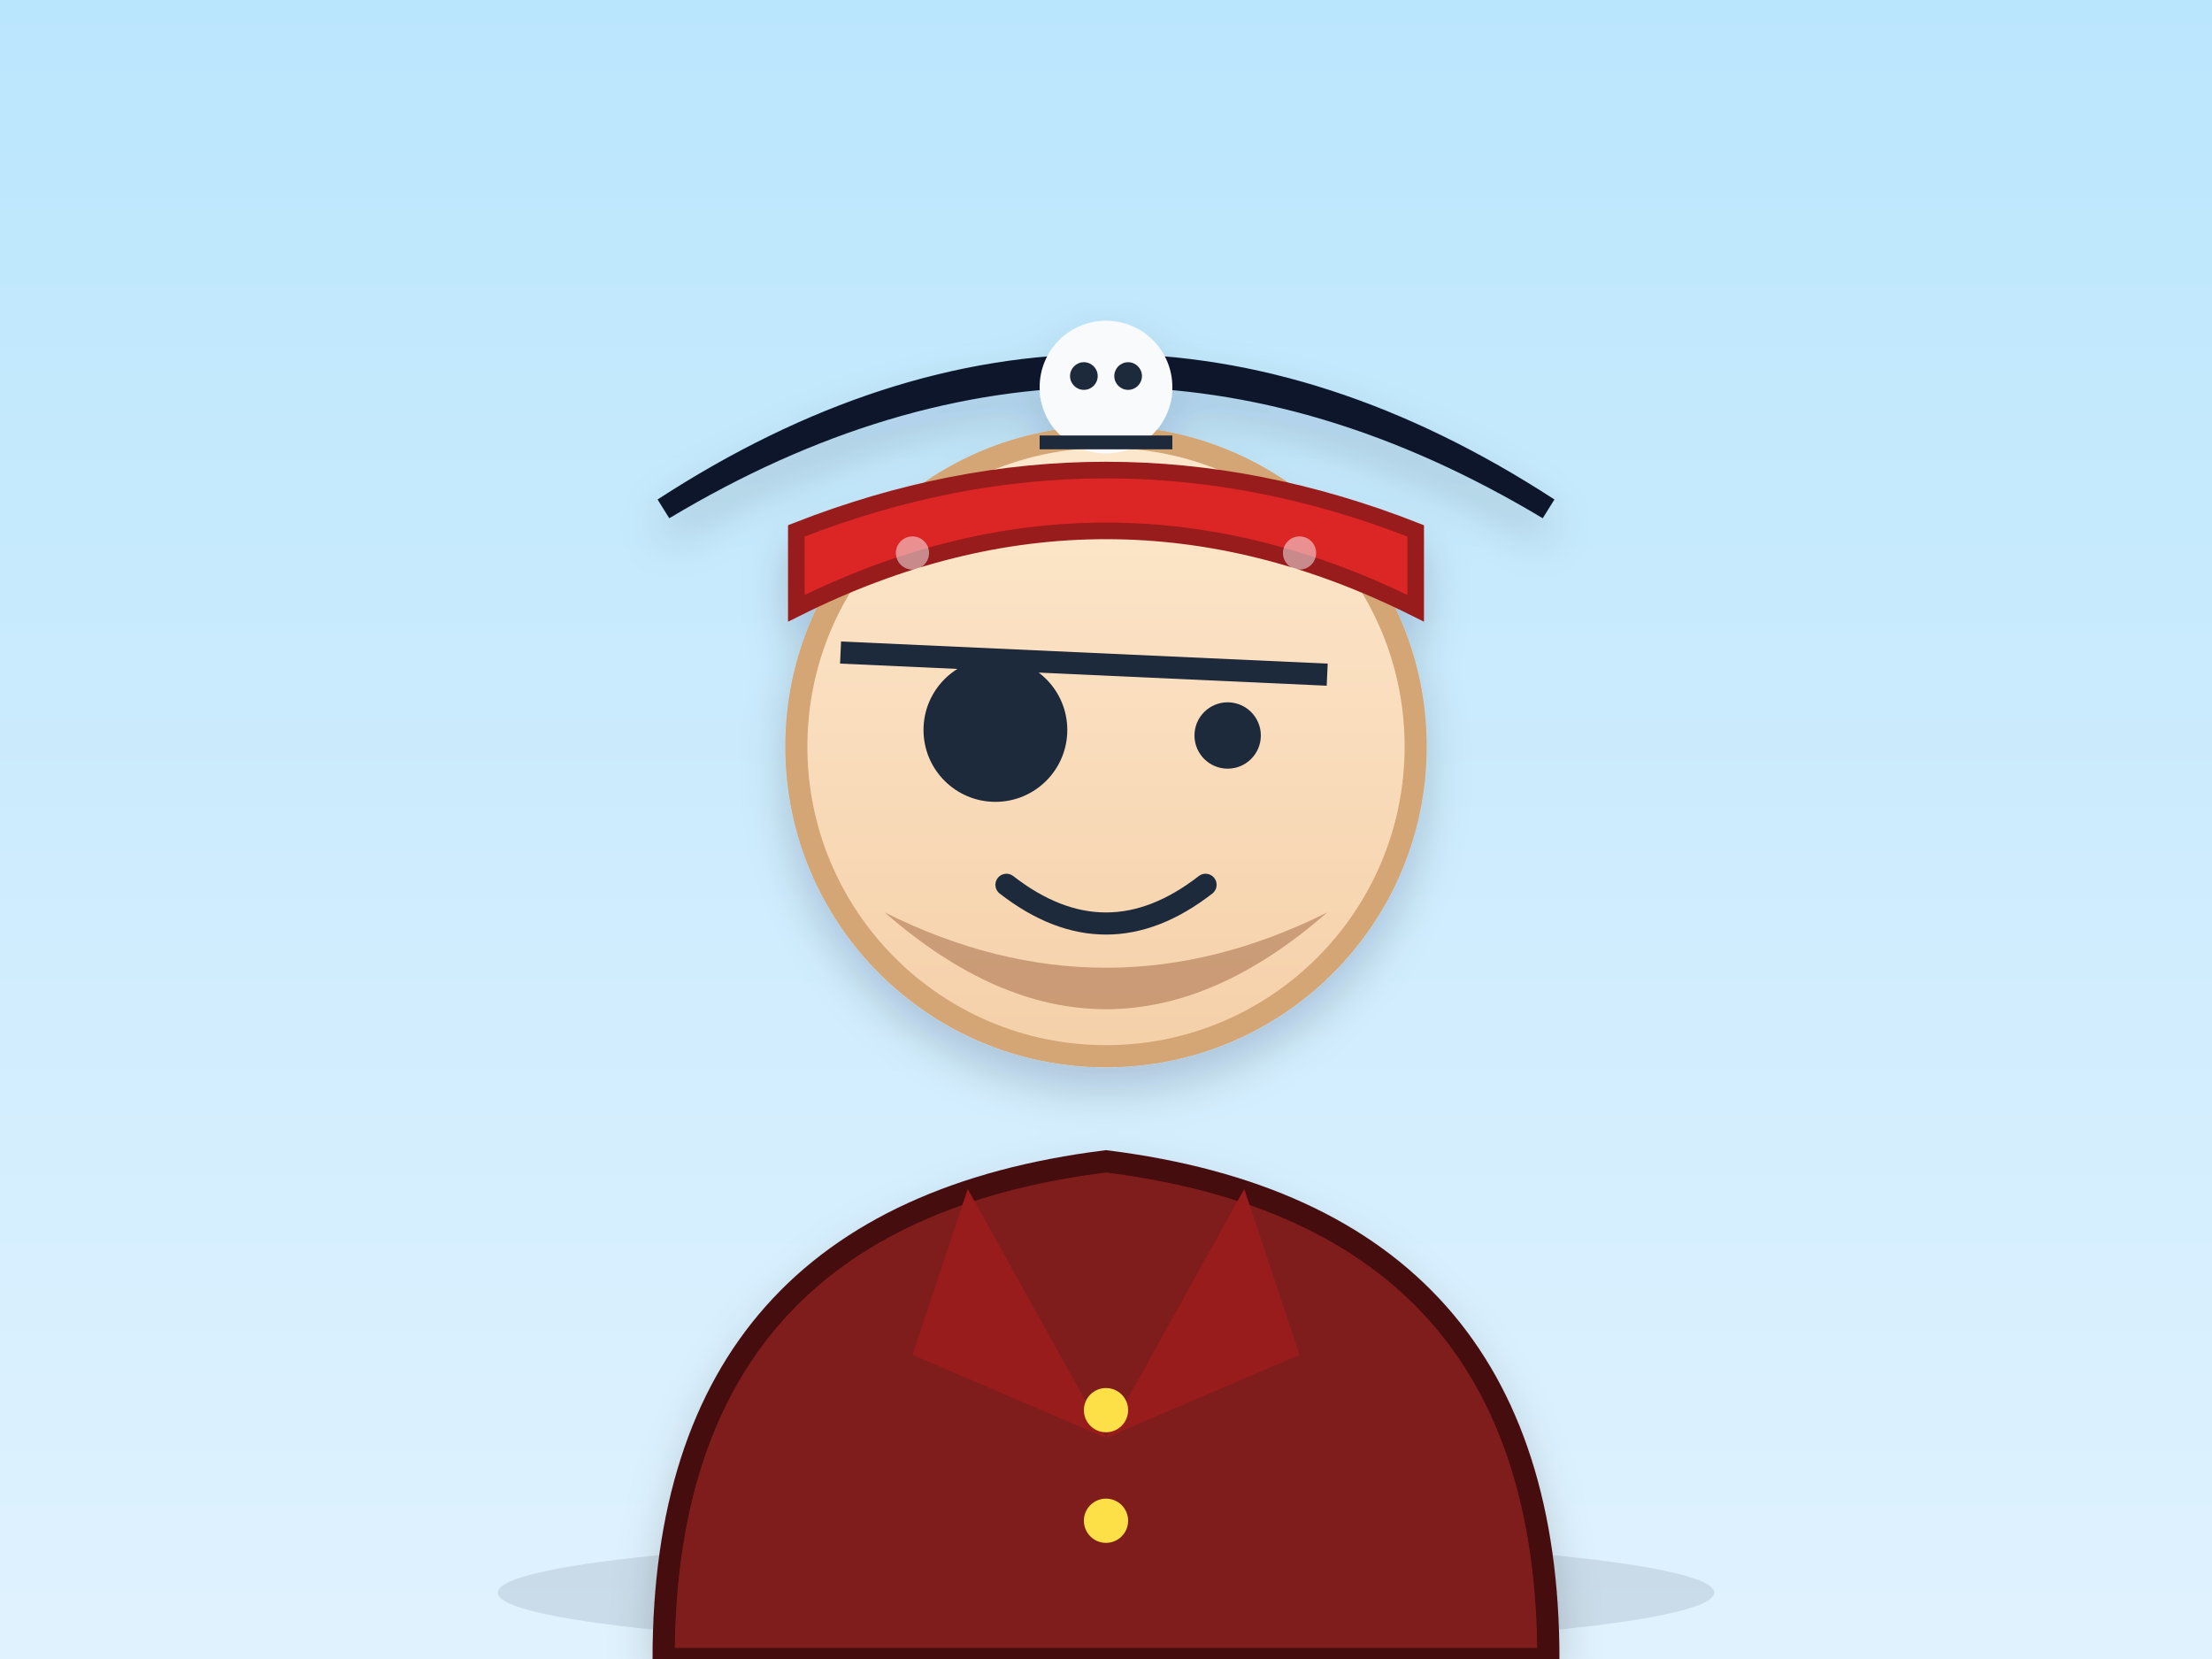
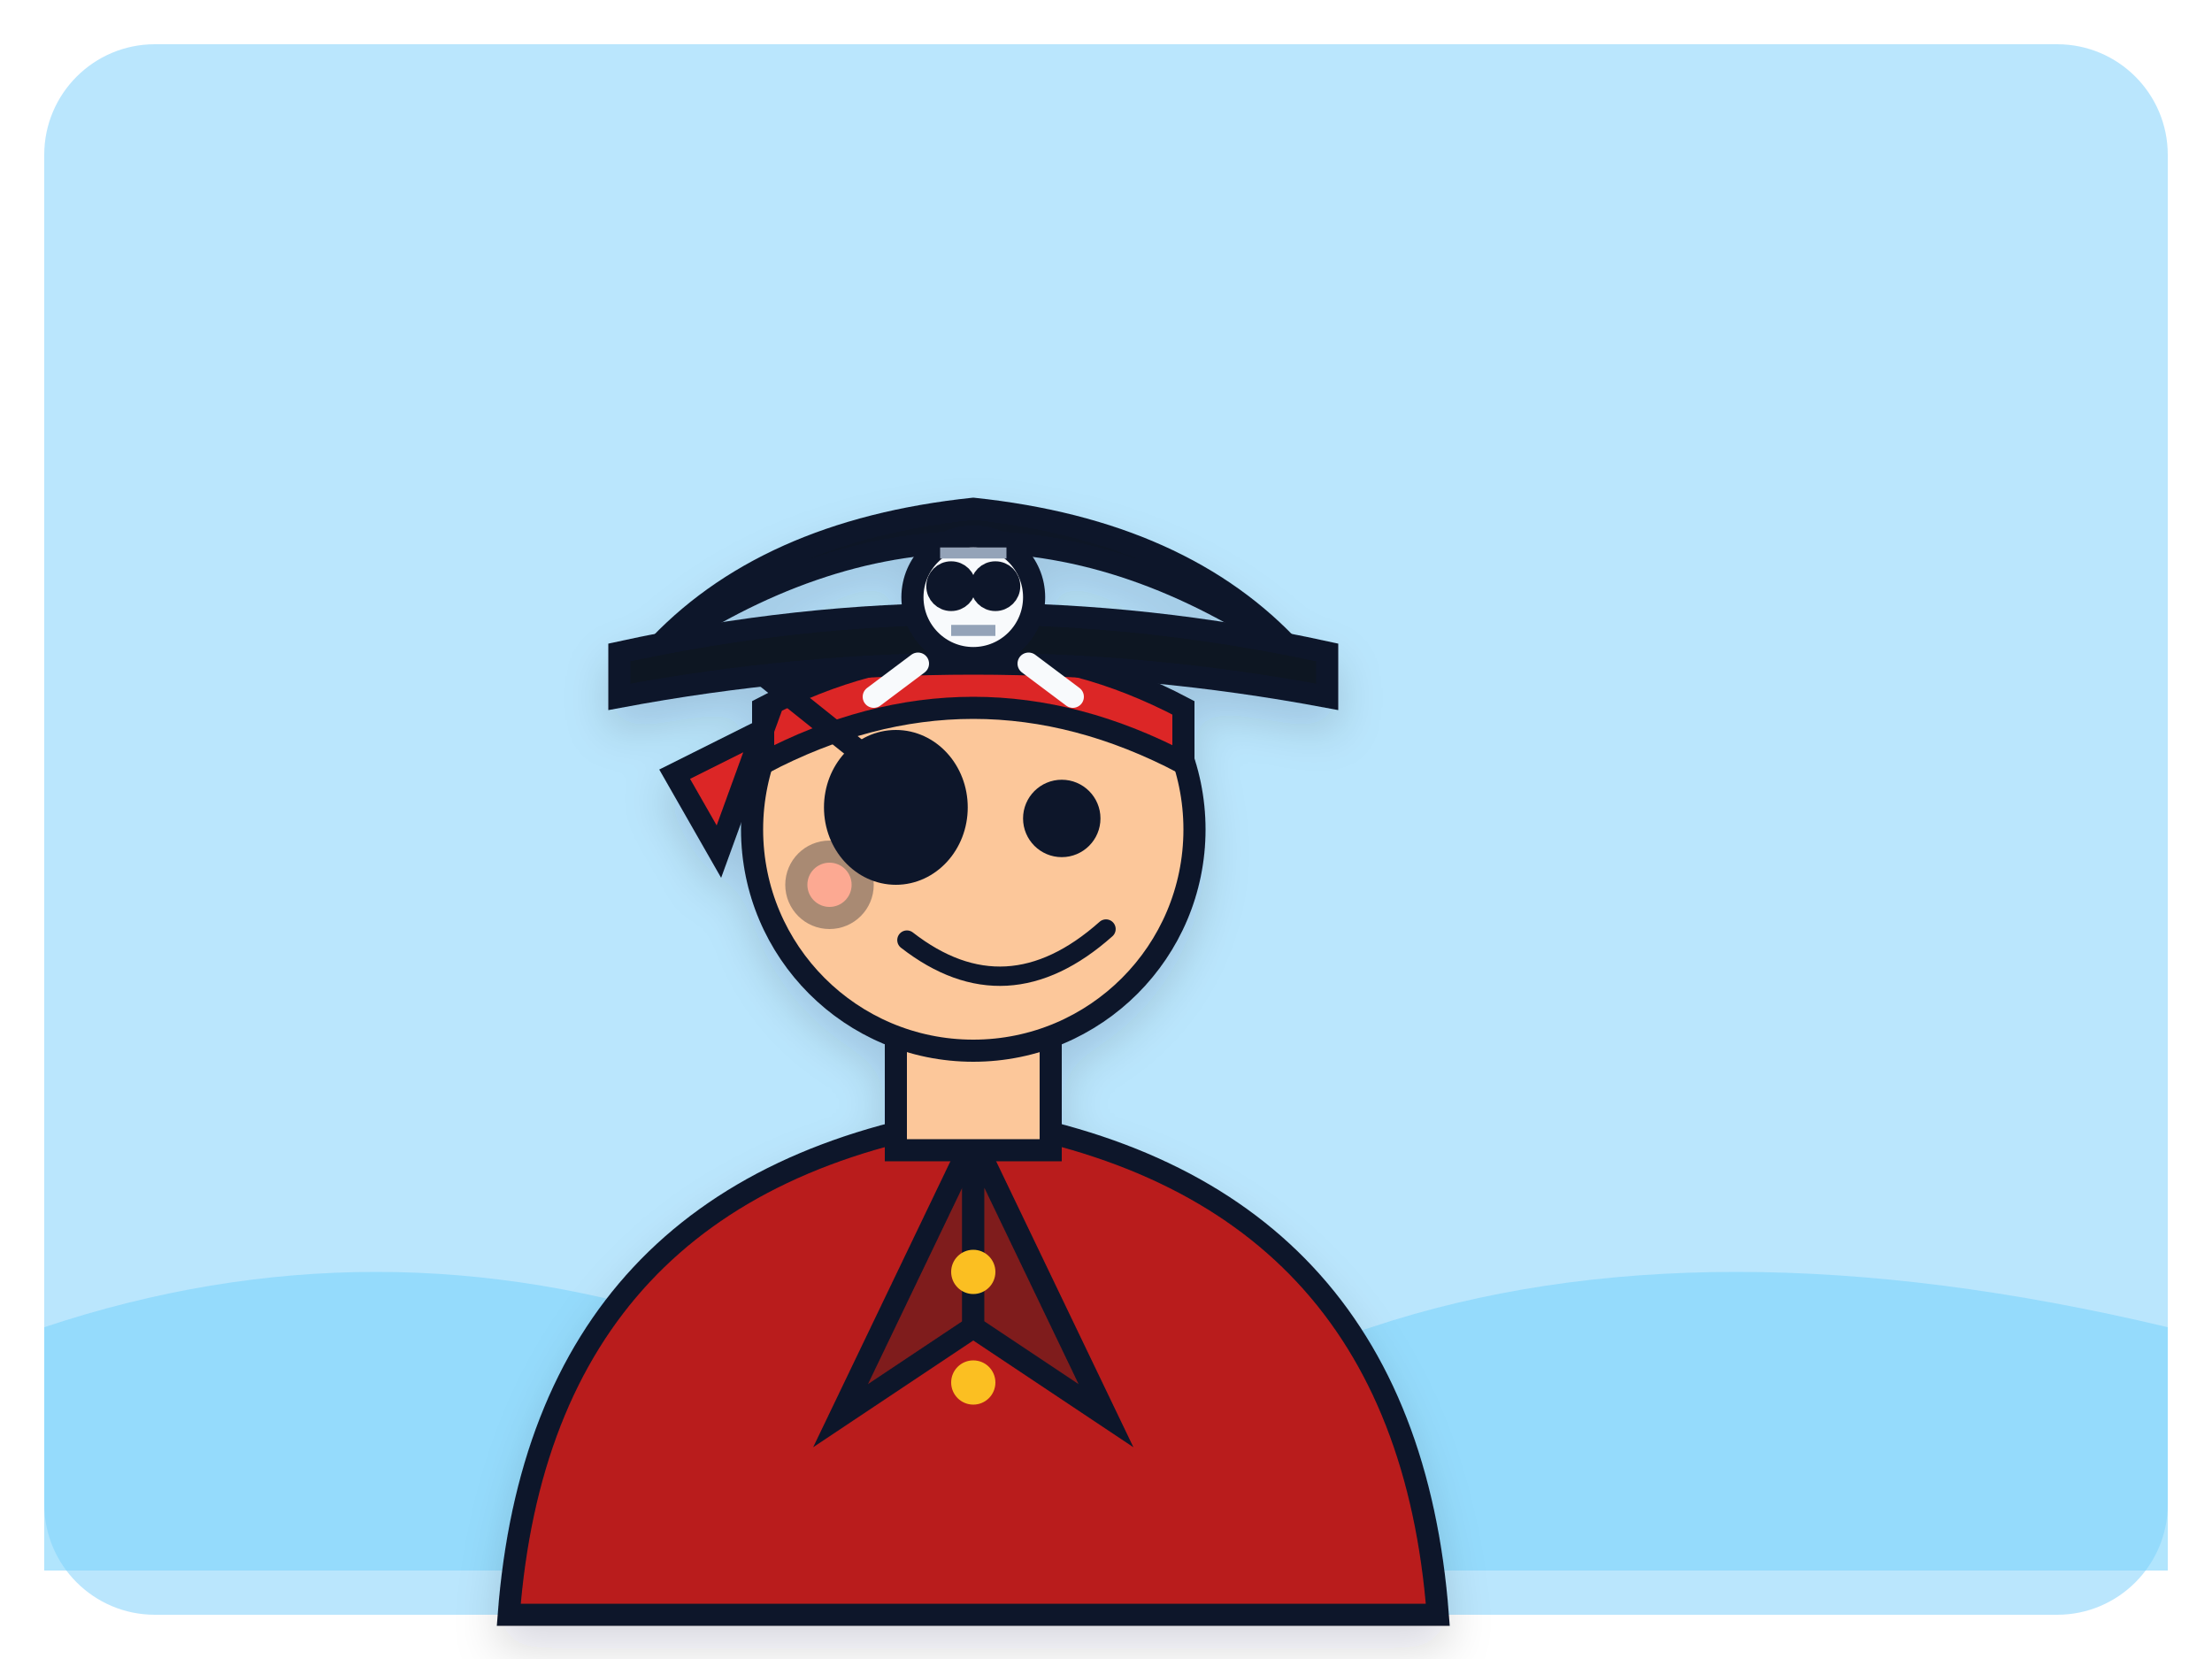
- <svg xmlns="http://www.w3.org/2000/svg" viewBox="0 0 400 300" role="img" aria-labelledby="title-pirate desc-pirate">
+ <svg xmlns="http://www.w3.org/2000/svg" viewBox="0 0 400 300" role="img" aria-labelledby="t-pirate d-pirate">
  <defs>
-     <linearGradient id="pirate-bg" x1="0" y1="0" x2="0" y2="1">
-       <stop offset="0%" stop-color="#bae6fd" />
-       <stop offset="100%" stop-color="#e0f2fe" />
-     </linearGradient>
-     <linearGradient id="pirate-skin" x1="0" y1="0" x2="0" y2="1">
-       <stop offset="0%" stop-color="#fde8cd" />
-       <stop offset="100%" stop-color="#f5d0a9" />
-     </linearGradient>
-     <filter id="soft-shadow" x="-10%" y="-10%" width="120%" height="120%">
-       <feDropShadow dx="0" dy="4" stdDeviation="4" flood-color="#0f172a" flood-opacity="0.18" />
+     <filter id="pr-sh" x="-20%" y="-20%" width="140%" height="140%">
+       <feDropShadow dx="0" dy="4" stdDeviation="4" flood-color="#0f172a" flood-opacity="0.15" />
    </filter>
  </defs>
-   <rect x="0" y="0" width="400" height="300" fill="url(#pirate-bg)" />
-   <ellipse cx="200" cy="288" rx="110" ry="10" fill="#0f172a" opacity="0.1" />
-   <g filter="url(#soft-shadow)">
-     <path d="M120 300 Q120 220 200 210 Q280 220 280 300 Z" fill="#7f1d1d" stroke="#450a0a" stroke-width="4" />
-     <path d="M175 215 L200 260 L165 245 Z" fill="#991b1b" />
-     <path d="M225 215 L200 260 L235 245 Z" fill="#991b1b" />
-     <circle cx="200" cy="255" r="4" fill="#fde047" />
-     <circle cx="200" cy="275" r="4" fill="#fde047" />
-     <circle cx="200" cy="135" r="56" fill="url(#pirate-skin)" stroke="#d4a574" stroke-width="4" />
-     <circle cx="180" cy="132" r="13" fill="#1e293b" />
-     <line x1="152" y1="118" x2="240" y2="122" stroke="#1e293b" stroke-width="4" />
-     <circle cx="222" cy="133" r="6" fill="#1e293b" />
-     <path d="M182 160 Q200 174 218 160" fill="none" stroke="#1e293b" stroke-width="4" stroke-linecap="round" />
-     <path d="M160 165 Q200 200 240 165 Q200 185 160 165 Z" fill="#78350f" opacity="0.35" />
-     <path d="M144 110 Q200 82 256 110 L256 96 Q200 74 144 96 Z" fill="#dc2626" stroke="#991b1b" stroke-width="3" />
-     <g fill="#f8fafc" opacity="0.5">
-       <circle cx="165" cy="100" r="3" />
-       <circle cx="235" cy="100" r="3" />
+   <rect x="8" y="8" width="384" height="284" rx="20" fill="#bae6fd" />
+   <g fill="#7dd3fc" opacity="0.6">
+     <path d="M8 240 q60 -20 120 0 t120 0 t144 0 v44 h-384 z" />
+   </g>
+   <g filter="url(#pr-sh)" stroke="#0f172a" stroke-width="4">
+     <path d="M92 292 Q98 214 176 202 Q254 214 260 292 Z" fill="#b91c1c" />
+     <path d="M176 206 L152 256 L176 240 Z" fill="#7f1d1d" />
+     <path d="M176 206 L200 256 L176 240 Z" fill="#7f1d1d" />
+     <g fill="#fbbf24" stroke="none">
+       <circle cx="176" cy="230" r="4" />
+       <circle cx="176" cy="250" r="4" />
    </g>
-     <path d="M120 92 Q200 40 280 92 Q240 68 200 68 Q160 68 120 92 Z" fill="#1e293b" stroke="#0f172a" stroke-width="4" />
-     <circle cx="200" cy="70" r="12" fill="#f8fafc" />
-     <circle cx="196" cy="68" r="2.5" fill="#1e293b" />
-     <circle cx="204" cy="68" r="2.5" fill="#1e293b" />
-     <line x1="188" y1="80" x2="212" y2="80" stroke="#1e293b" stroke-width="2.5" />
+     <rect x="162" y="182" width="28" height="26" fill="#fcc79a" />
+     <circle cx="176" cy="150" r="40" fill="#fcc79a" />
+     <path d="M138 138 Q176 118 214 138 L214 128 Q176 108 138 128 Z" fill="#dc2626" />
+     <path d="M138 132 l-16 8 8 14 z" fill="#dc2626" />
+     <path d="M158 138 L138 122" stroke="#0f172a" stroke-width="4" />
+     <ellipse cx="162" cy="146" rx="11" ry="12" fill="#0f172a" />
+     <circle cx="192" cy="148" r="5" fill="#0f172a" />
+     <path d="M164 170 Q182 184 200 168" fill="none" stroke="#0f172a" stroke-width="3.5" stroke-linecap="round" />
+     <circle cx="150" cy="160" r="6" fill="#fb7185" opacity="0.35" />
+     <path d="M118 118 Q176 78 234 118 Q214 96 176 92 Q138 96 118 118 Z" fill="#111827" />
+     <path d="M112 118 Q176 104 240 118 L240 126 Q176 114 112 126 Z" fill="#0b1220" />
+     <circle cx="176" cy="108" r="11" fill="#f8fafc" />
+     <circle cx="172" cy="106" r="2.5" fill="#0f172a" />
+     <circle cx="180" cy="106" r="2.5" fill="#0f172a" />
+     <path d="M172 114 l8 0 M170 100 l12 0" stroke="#94a3b8" stroke-width="2" />
+     <path d="M166 120 l-8 6 M186 120 l8 6" stroke="#f8fafc" stroke-width="4" stroke-linecap="round" />
  </g>
</svg>
